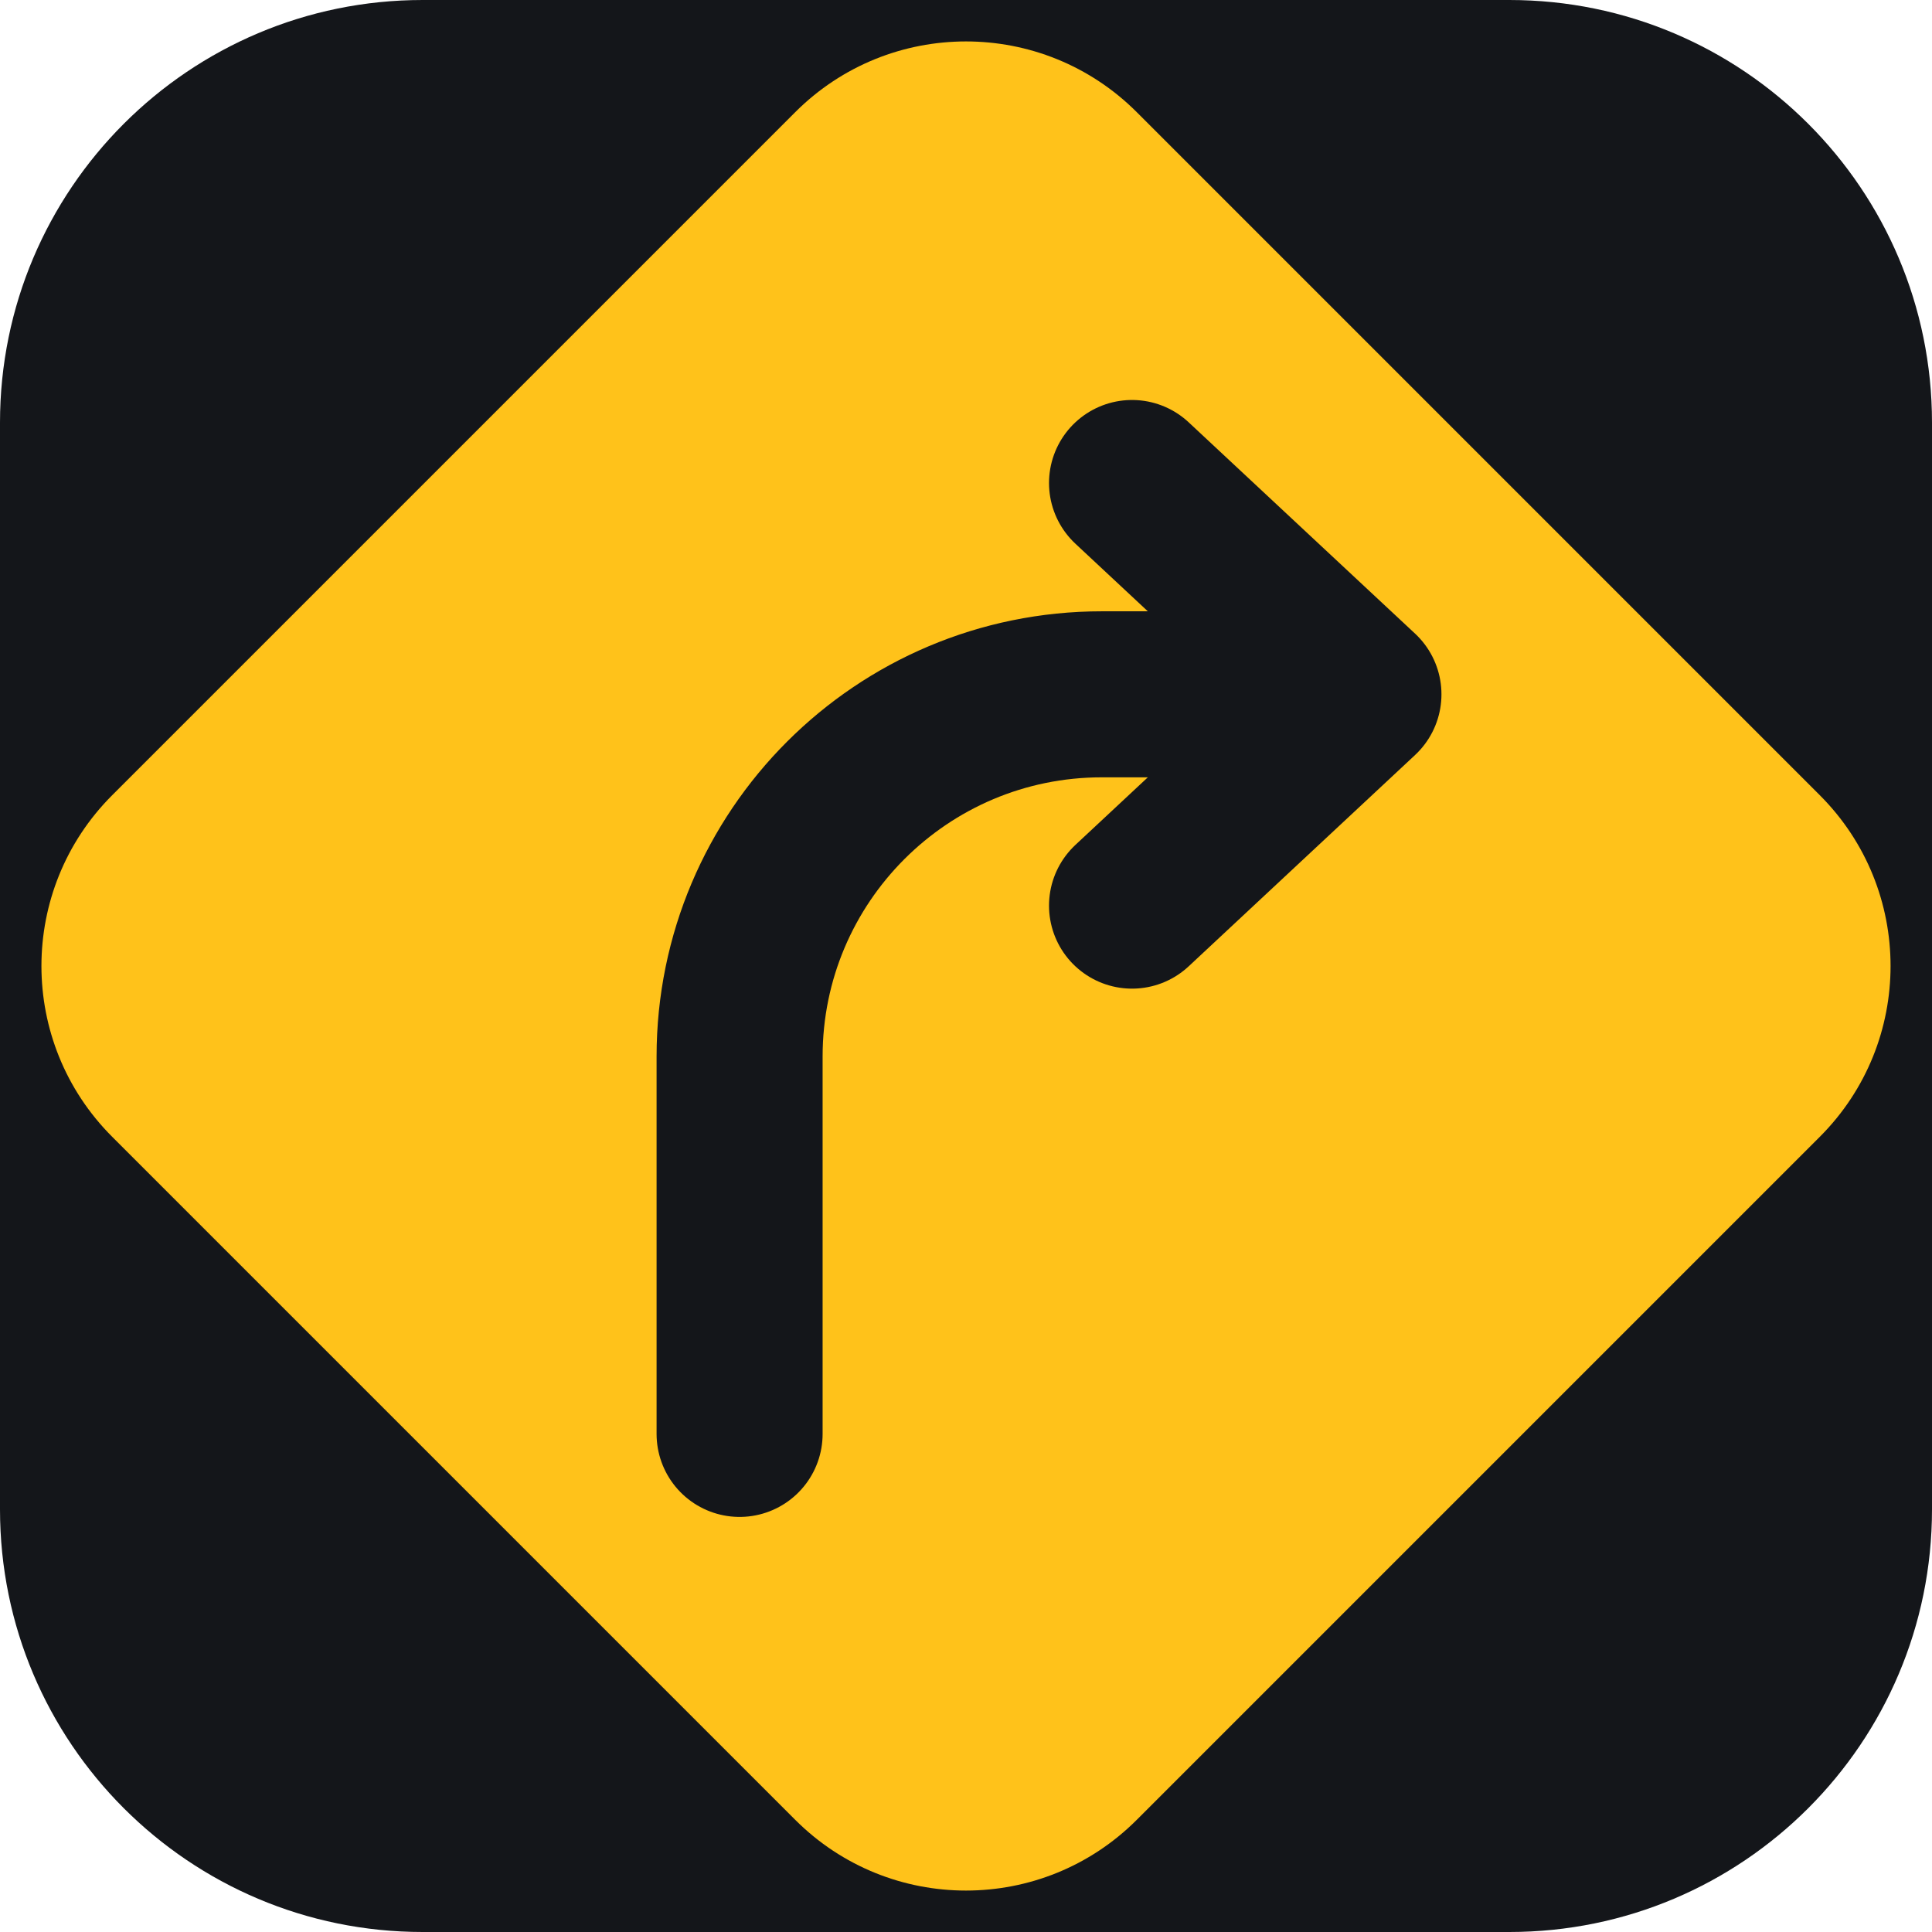
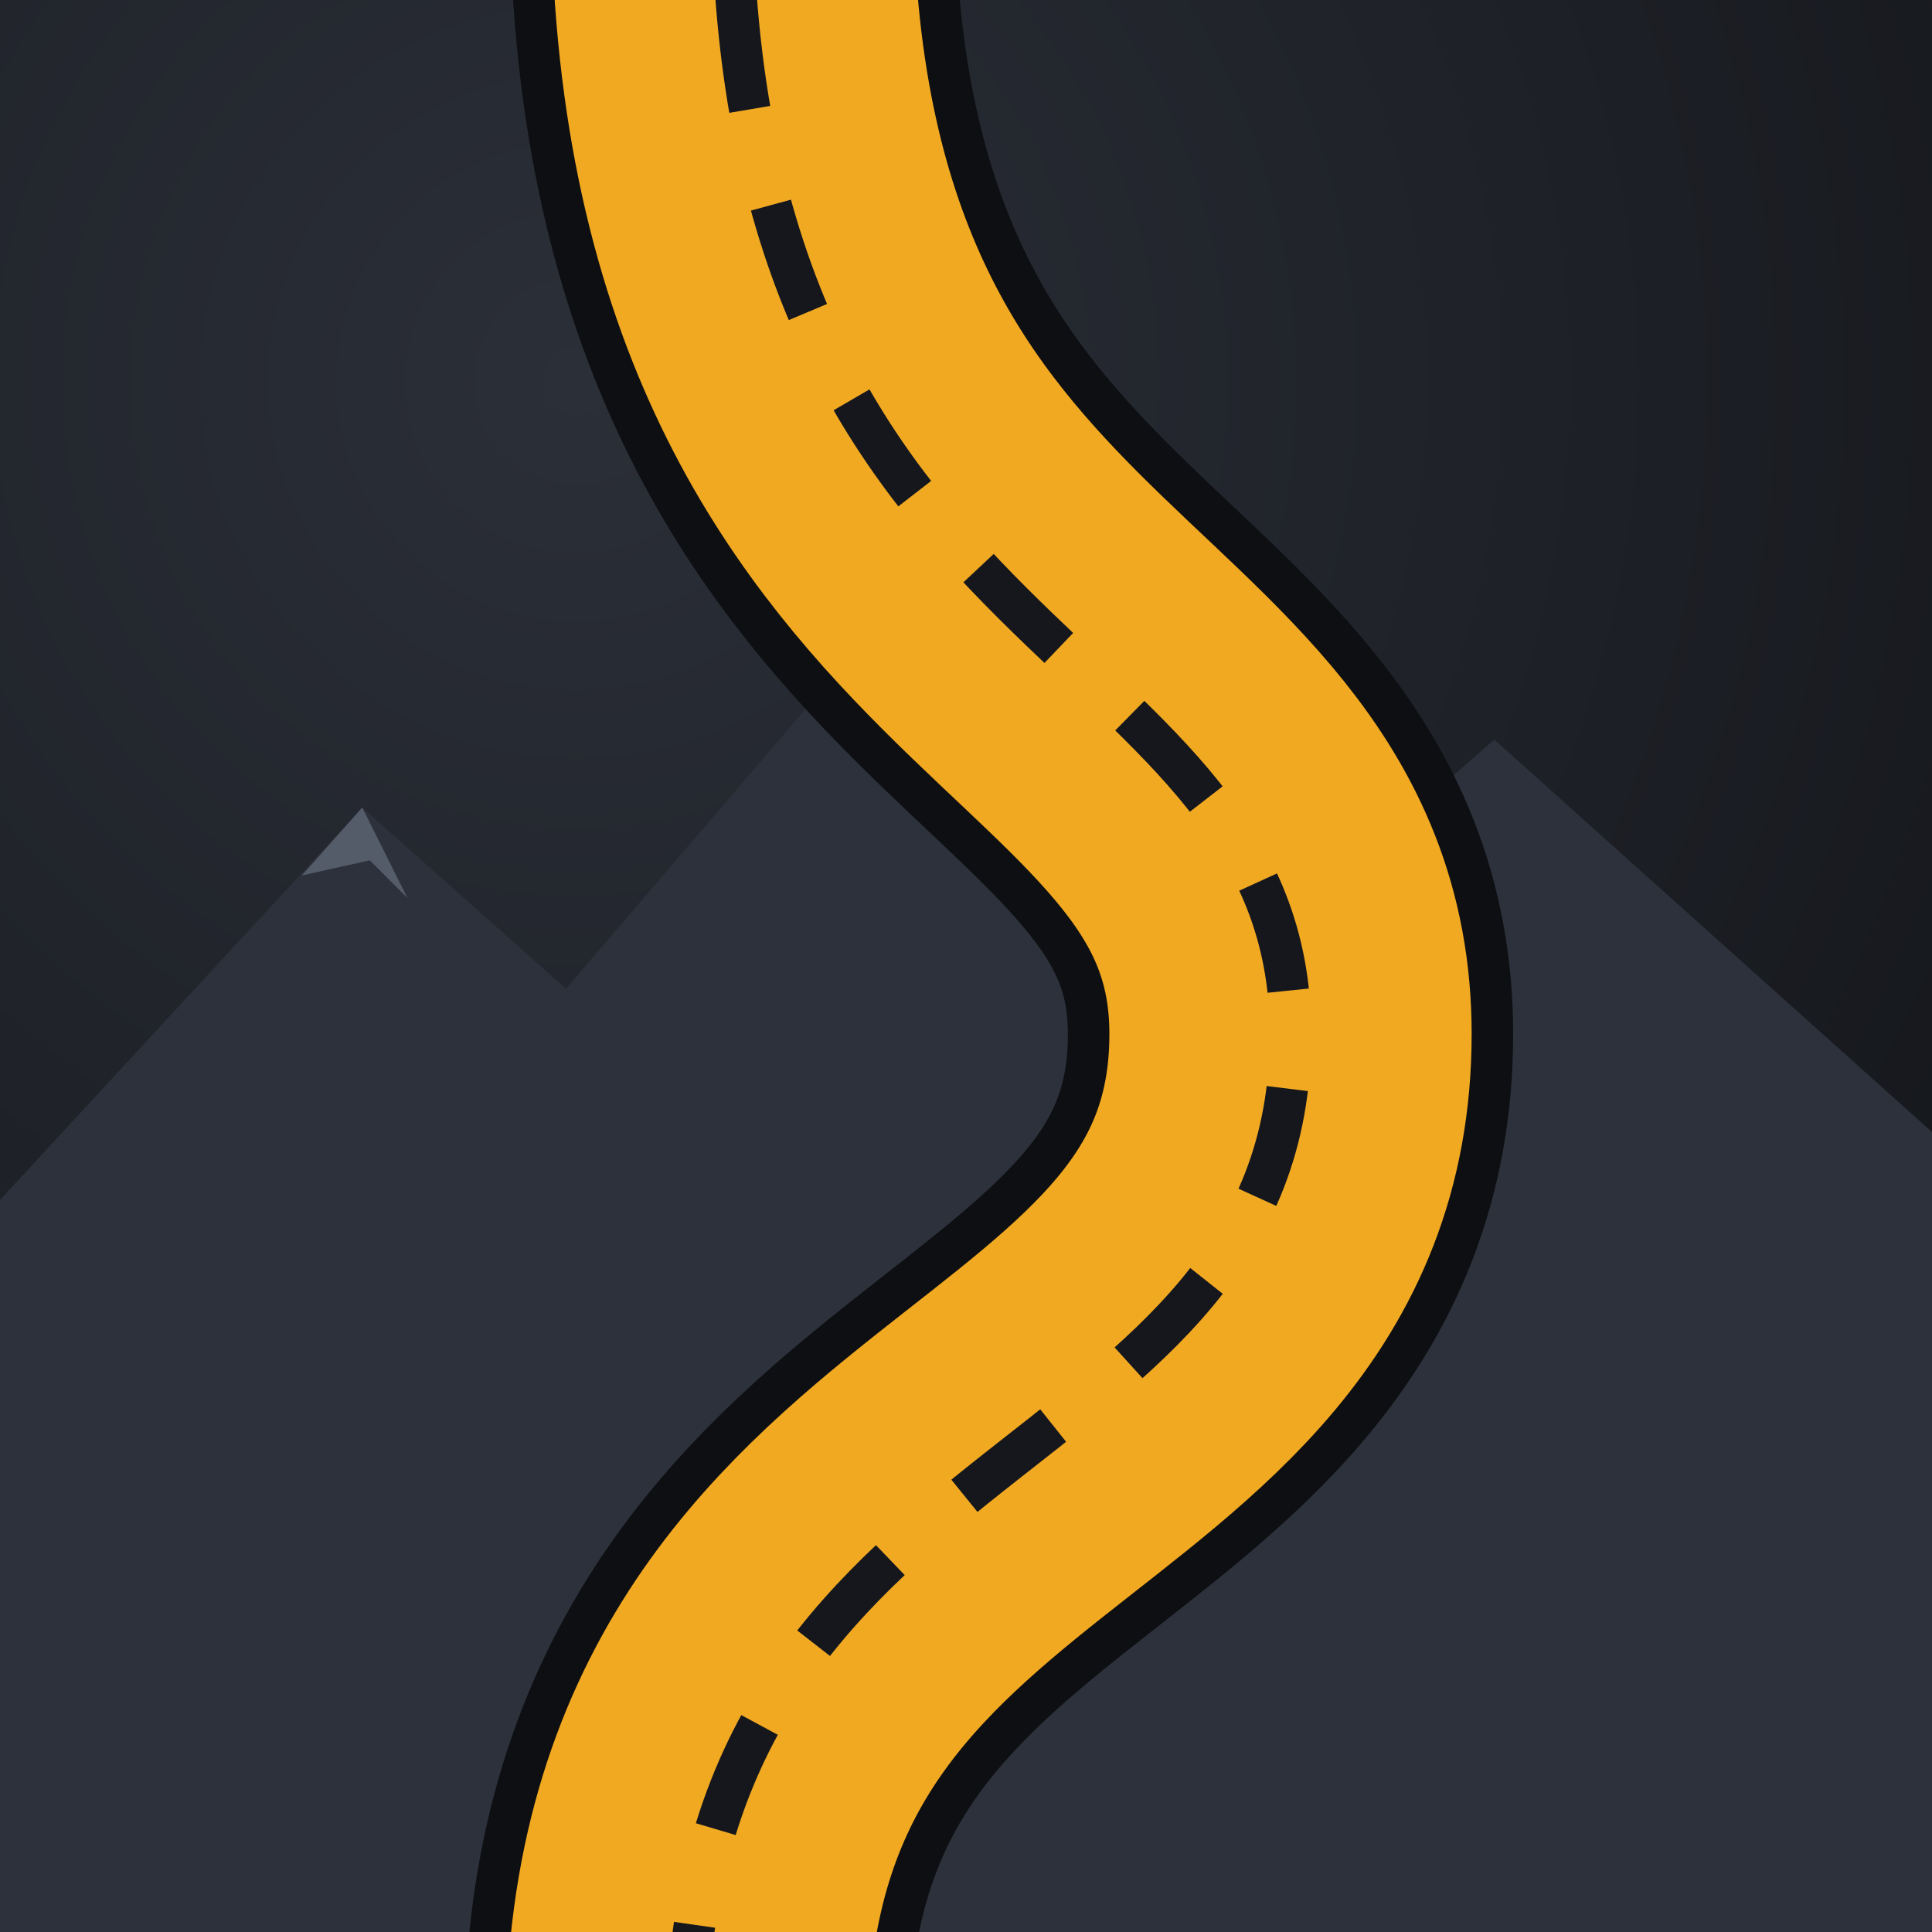
<svg xmlns="http://www.w3.org/2000/svg" viewBox="0 0 512 512">
-   <rect width="512" height="512" rx="112" fill="#14161a" />
-   <rect x="64" y="64" width="384" height="384" rx="64" transform="rotate(45 256 256)" fill="#ffc21a" />
-   <path d="M196 380V280a96 96 0 0 1 96-96h40" fill="none" stroke="#14161a" stroke-width="44" stroke-linecap="round" stroke-linejoin="round" />
-   <path d="M300 128l60 56-60 56" fill="none" stroke="#14161a" stroke-width="44" stroke-linecap="round" stroke-linejoin="round" />
+   <defs>
+     <radialGradient id="bg" cx="30%" cy="20%" r="95%">
+       <stop offset="0" stop-color="#2b2f38" />
+       <stop offset="1" stop-color="#121418" />
+     </radialGradient>
+   </defs>
+   <rect width="512" height="512" fill="url(#bg)" />
+   <path d="M0 318 L96 214 L150 262 L246 150 L332 252 L396 196 L512 300 V512 H0Z" fill="#2c313b" />
+   <path d="M246 150 L222 178 L246 172 L262 190 Z M96 214 L80 232 L98 228 L108 238 Z" fill="#555c69" />
+   <path d="M182 540 C182 380 342 392 342 274 C342 168 194 176 194 -30" fill="none" stroke="#0d0f12" stroke-width="118" stroke-linecap="round" />
+   <path d="M182 540 C182 380 342 392 342 274 C342 168 194 176 194 -30" fill="none" stroke="#f2a922" stroke-width="96" />
+   <path d="M182 540 C182 380 342 392 342 274 C342 168 194 176 194 -30" fill="none" stroke="#15171c" stroke-width="11" stroke-dasharray="30 26" />
</svg>
